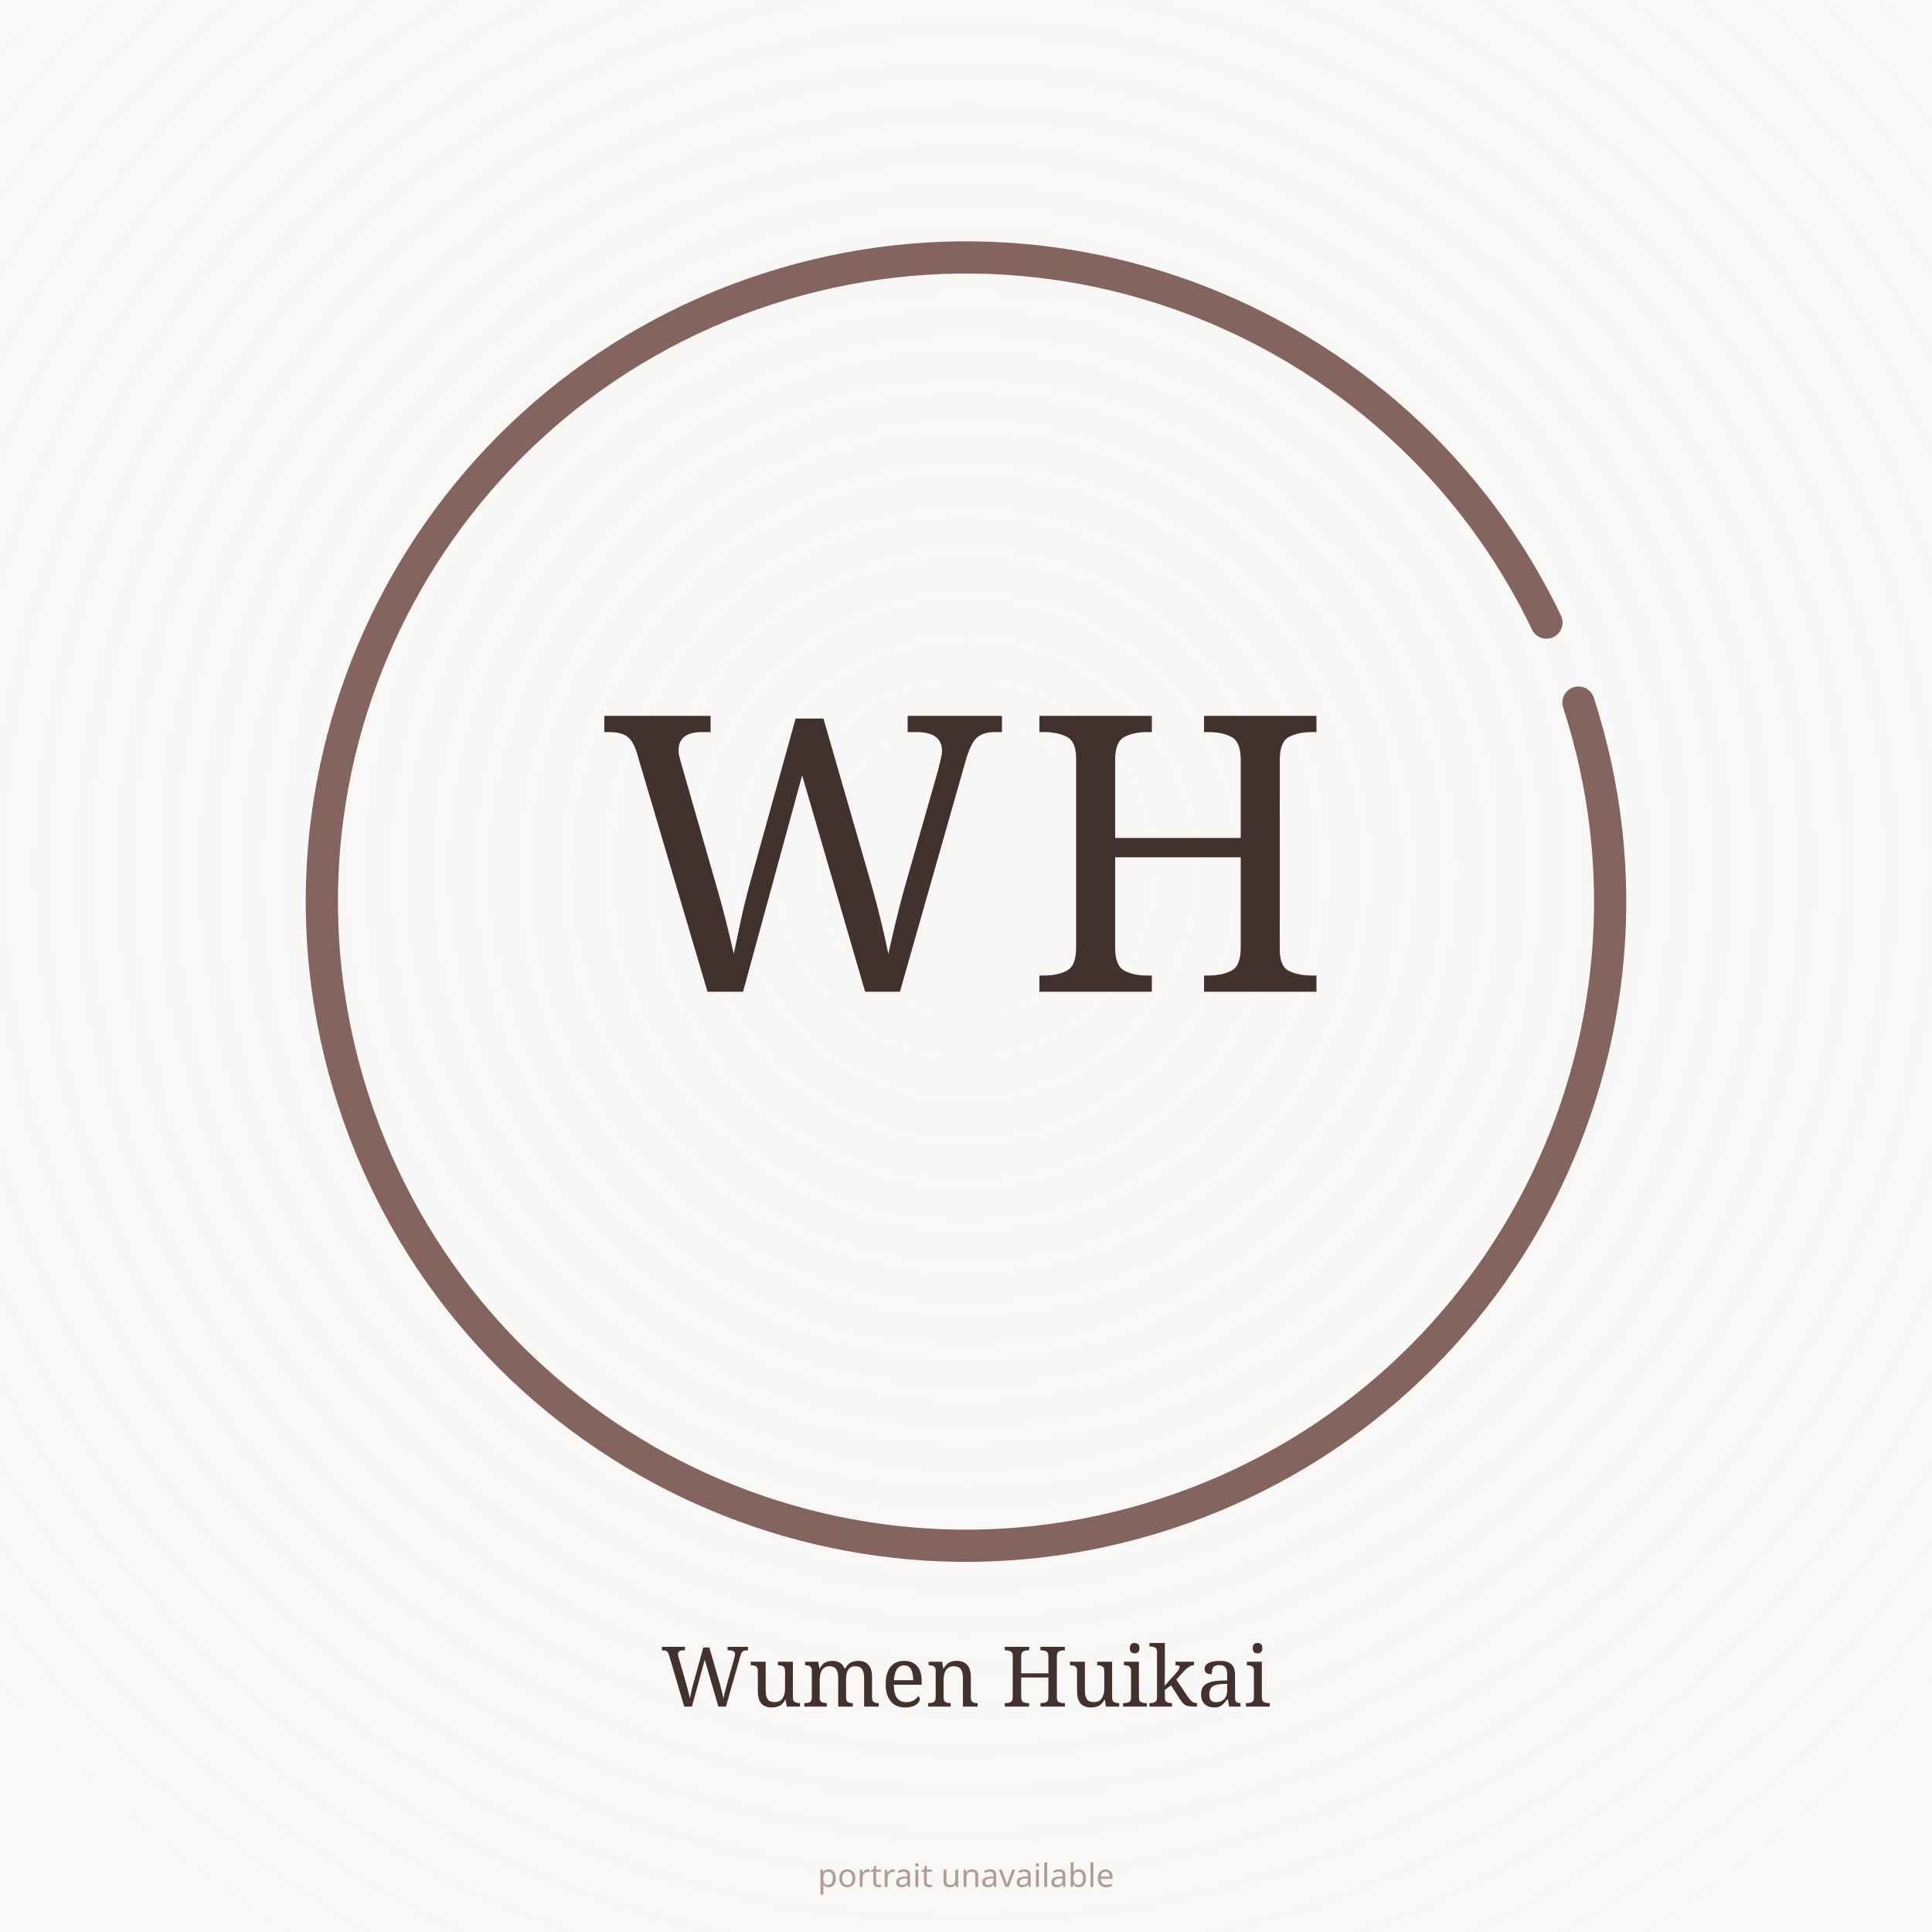
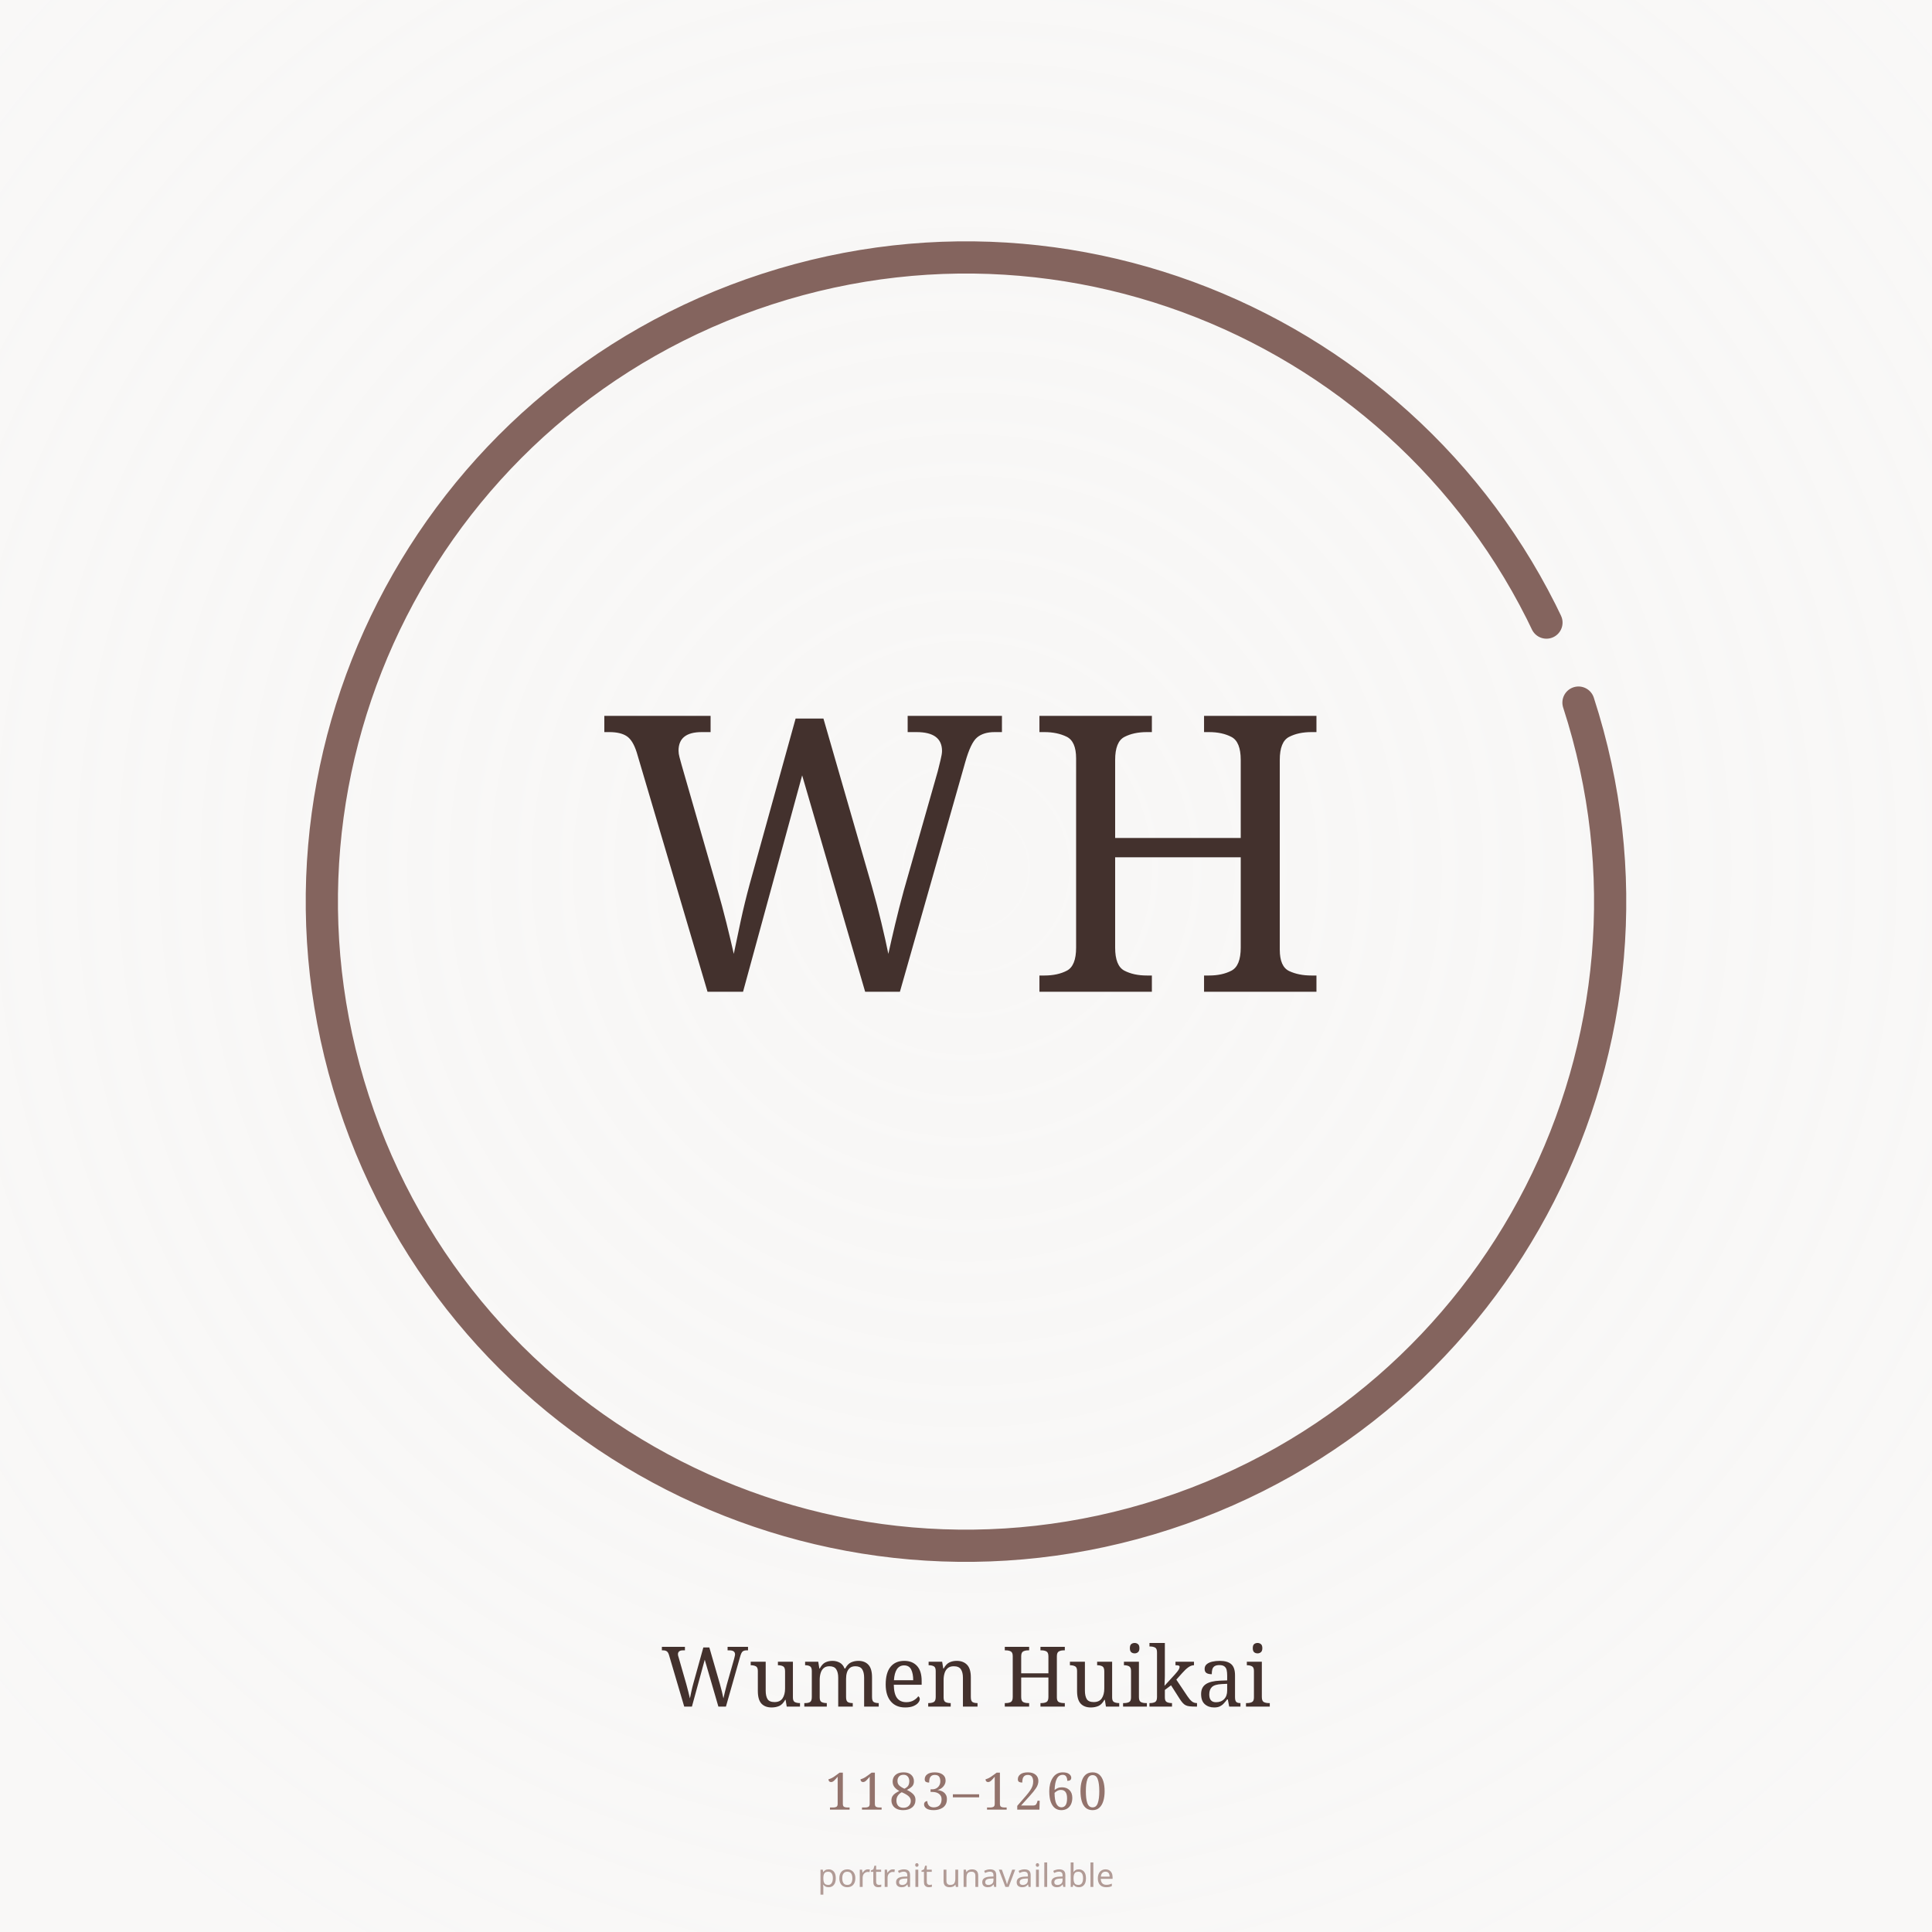
<svg xmlns="http://www.w3.org/2000/svg" viewBox="0 0 600 600" width="600" height="600" role="img" aria-label="Wumen Huikai — portrait unavailable">
  <defs>
    <radialGradient id="paper" cx="50%" cy="45%" r="65%">
      <stop offset="0%" stop-color="hsl(10, 14%, 97%)" stop-opacity="1" />
      <stop offset="100%" stop-color="hsl(10, 14%, 97%)" stop-opacity="0.88" />
    </radialGradient>
  </defs>
  <rect width="600" height="600" fill="url(#paper)" />
  <g transform="translate(300 280)">
    <circle r="200" fill="none" stroke="hsl(10, 25%, 35%)" stroke-width="10" stroke-linecap="round" stroke-dasharray="1230 30" transform="rotate(-18)" opacity="0.85" />
    <text y="28" text-anchor="middle" font-family="Cormorant Garamond, serif" font-size="120" fill="hsl(10, 20%, 22%)" style="font-weight:500; letter-spacing:6px;">WH</text>
  </g>
  <text x="300" y="530" text-anchor="middle" font-family="Cormorant Garamond, serif" font-size="26" fill="hsl(10, 20%, 22%)" style="font-weight:500;">Wumen Huikai</text>
+   <text x="300" y="562" text-anchor="middle" font-family="Cormorant Garamond, serif" font-size="16" fill="hsl(10, 15%, 50%)" style="letter-spacing:1px;">1183–1260</text>
  <text x="300" y="586" text-anchor="middle" font-family="system-ui, sans-serif" font-size="10" fill="hsl(10, 15%, 50%)" opacity="0.7">portrait unavailable</text>
</svg>
